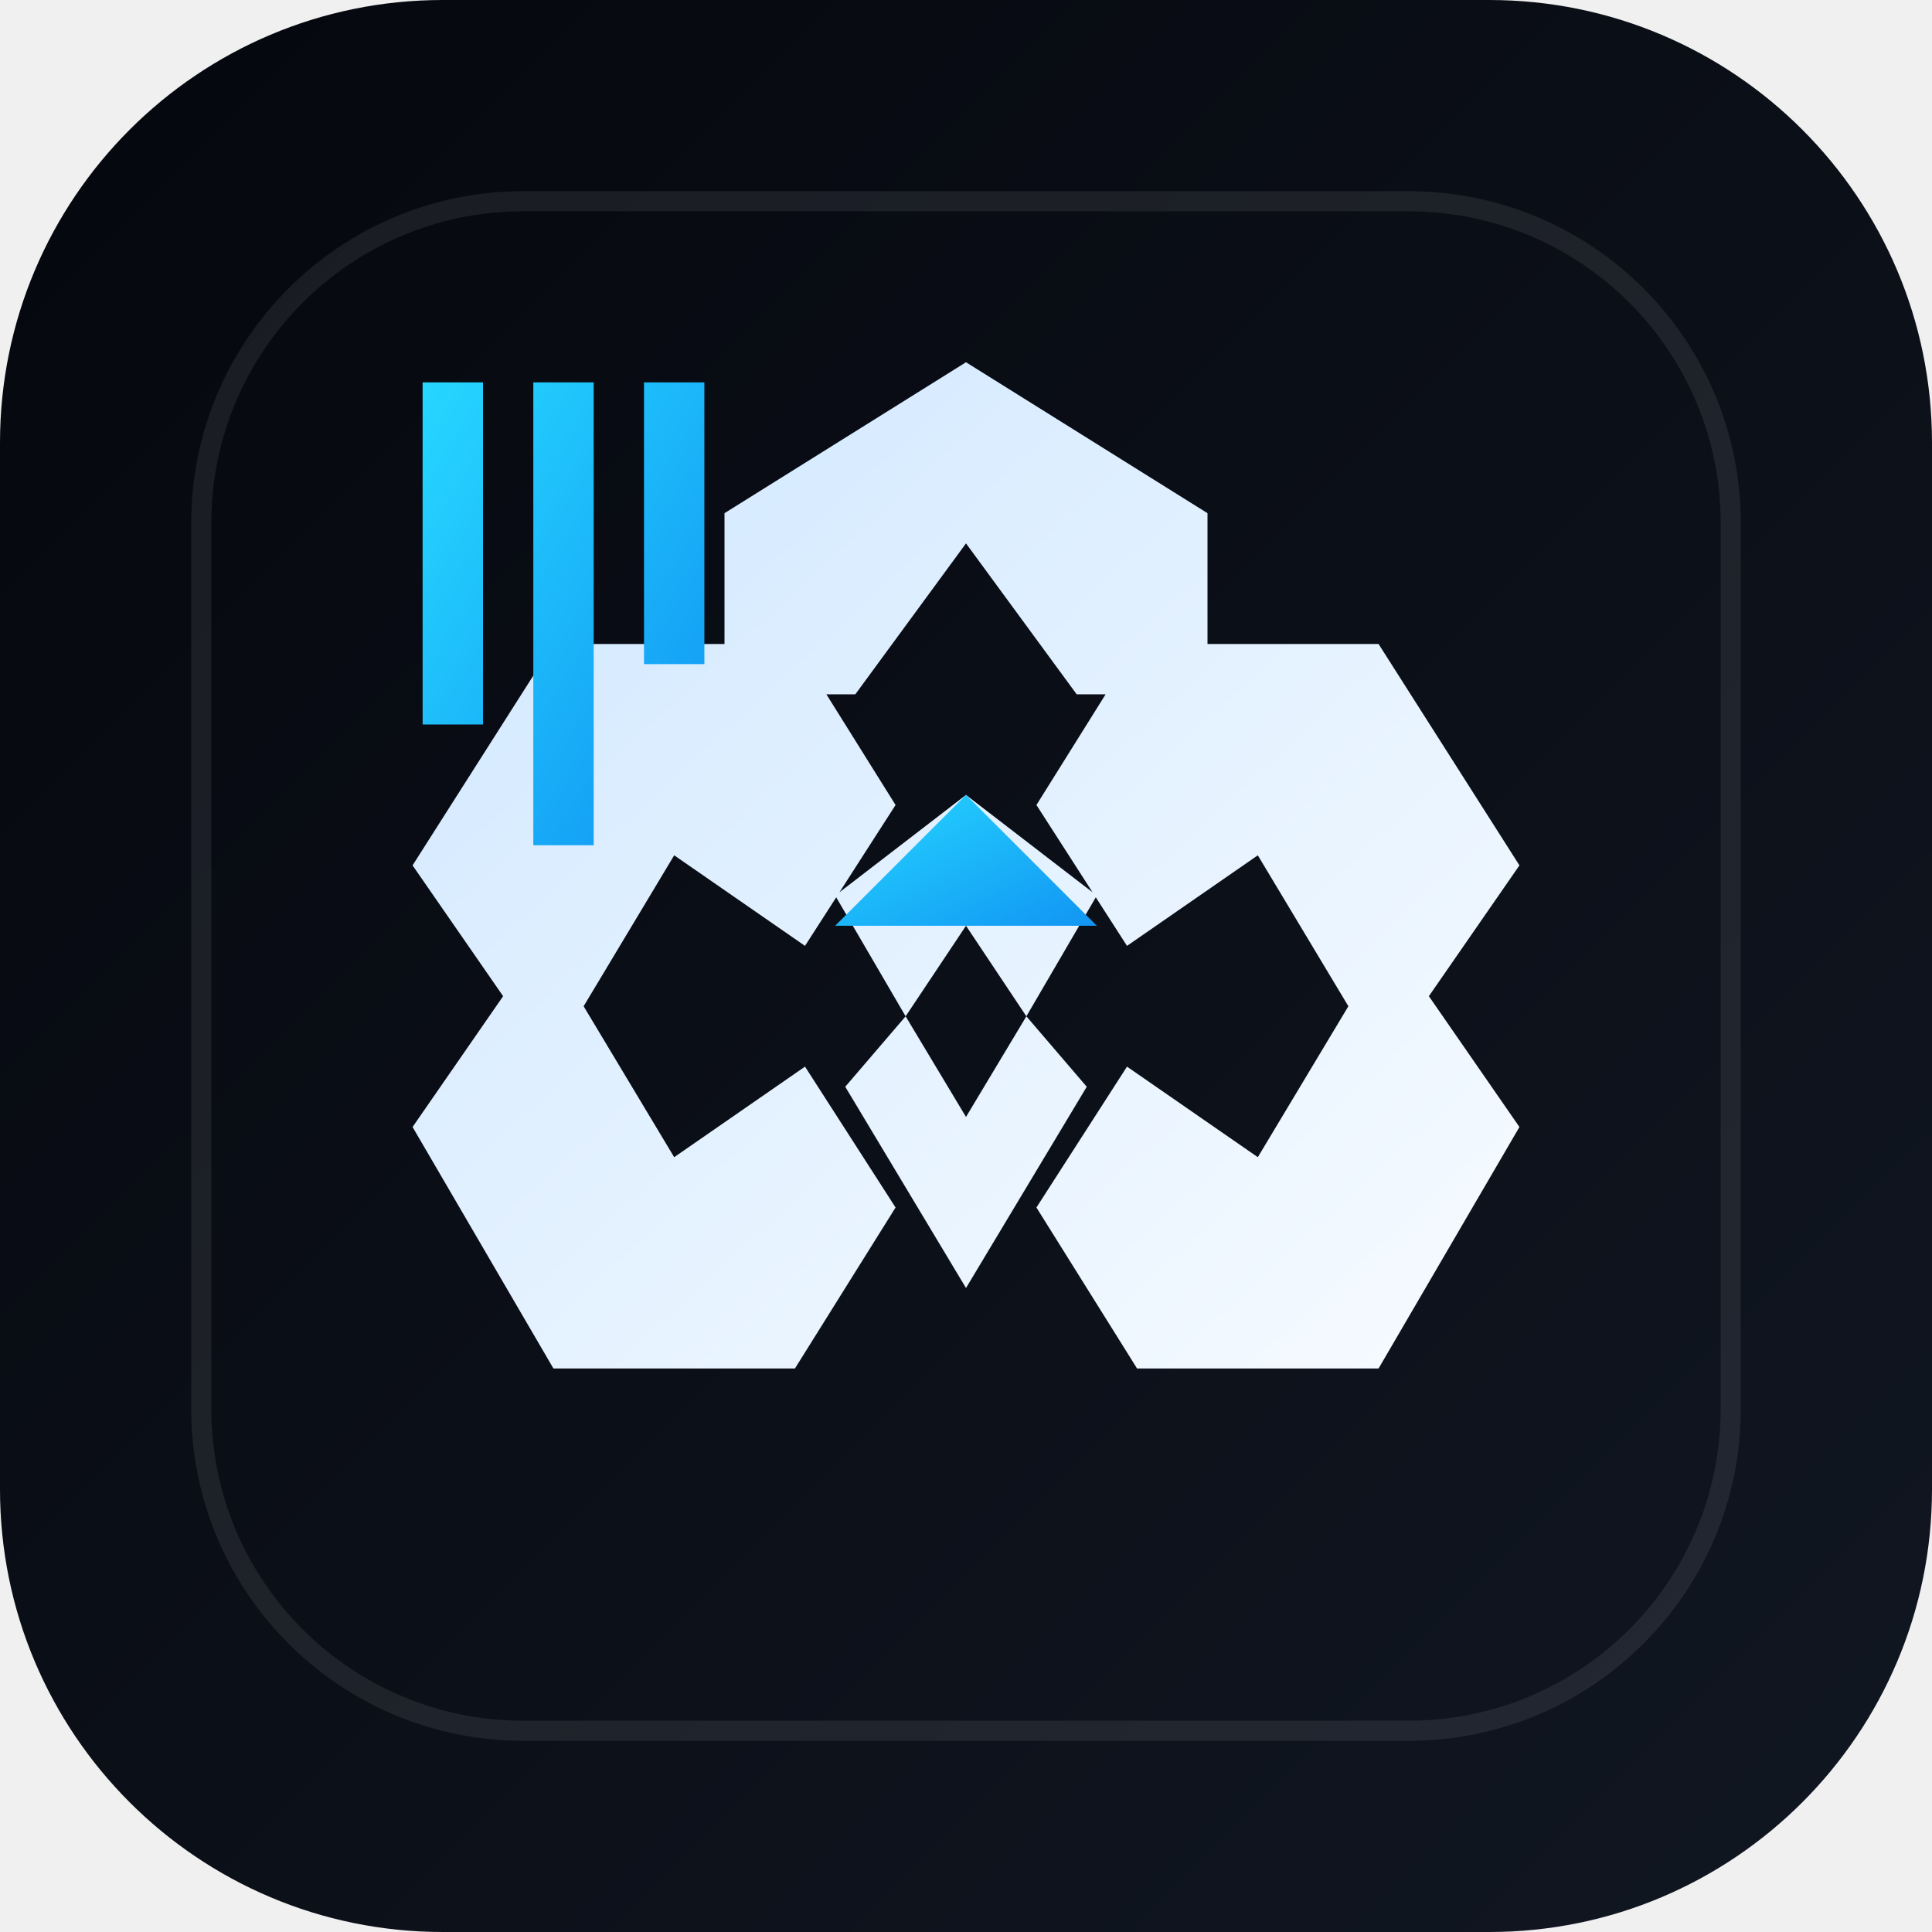
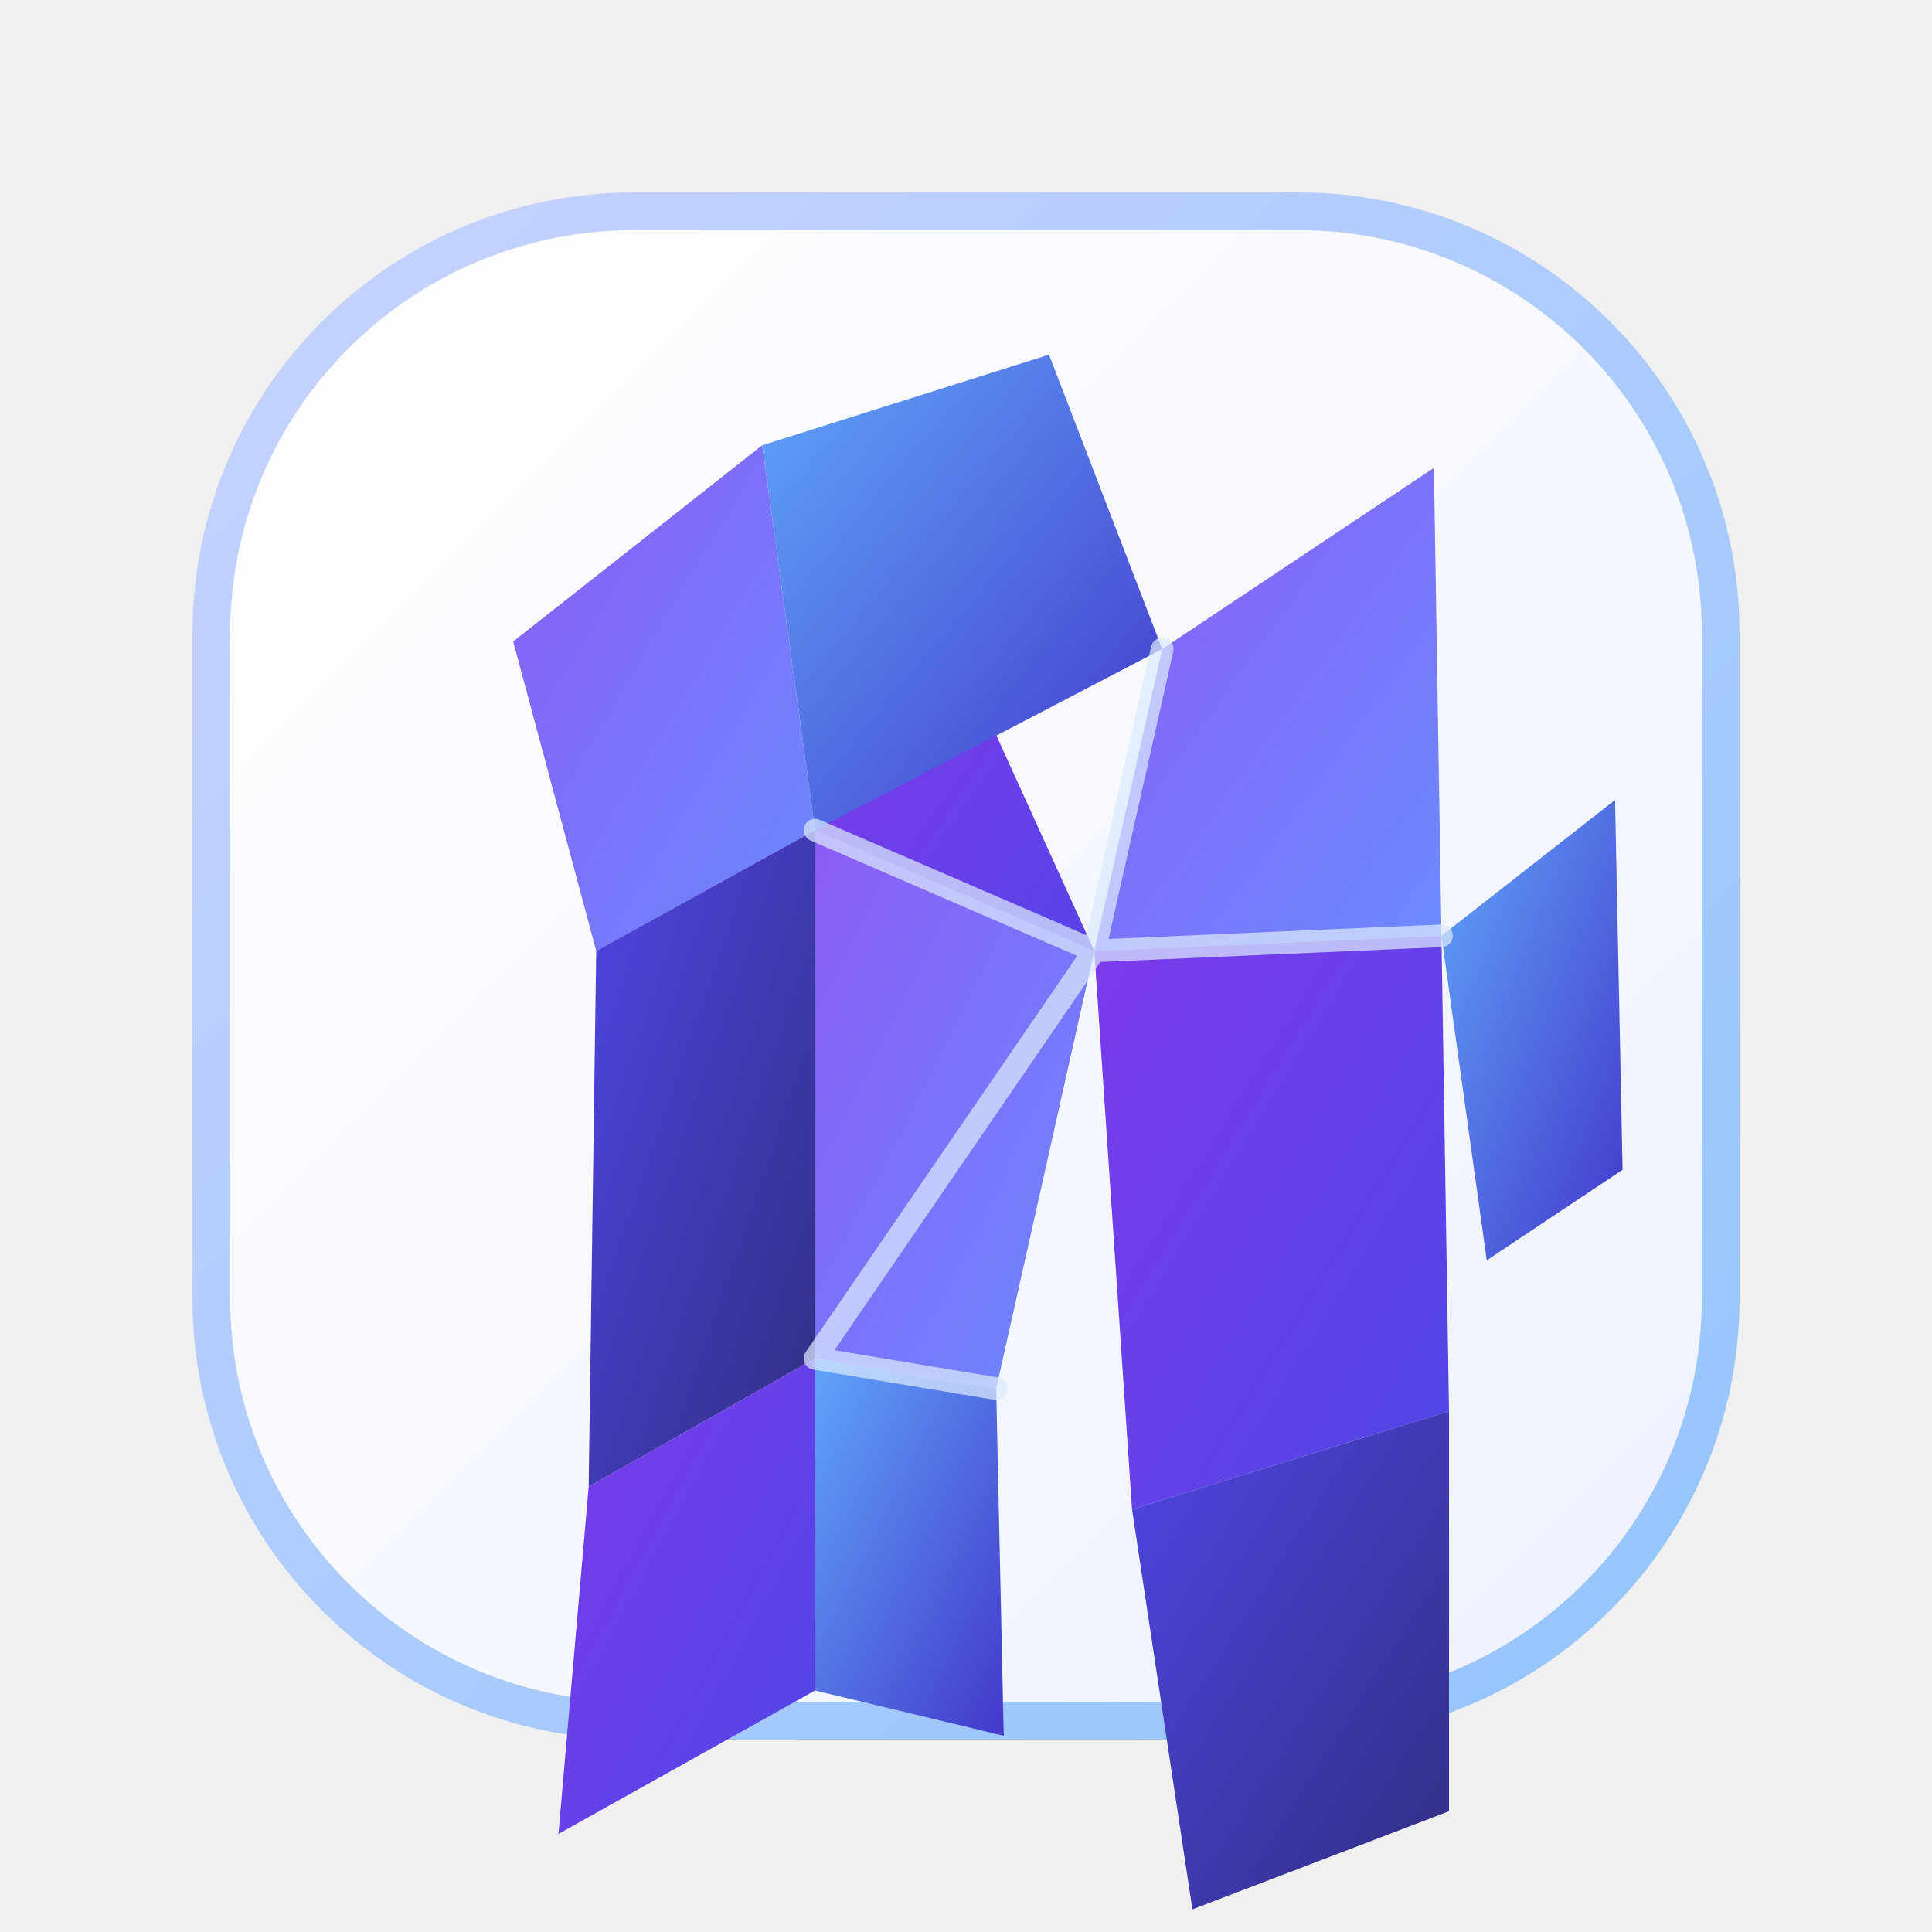
- <svg xmlns="http://www.w3.org/2000/svg" width="192" height="192" viewBox="0 0 192 192">
+ <svg xmlns="http://www.w3.org/2000/svg" width="192" height="192" viewBox="0 0 512 512">
  <defs>
-     <linearGradient id="shell192" x1="0%" y1="0%" x2="100%" y2="100%">
-       <stop offset="0%" stop-color="#05070d" />
-       <stop offset="100%" stop-color="#111722" />
+     <linearGradient id="tileFill192" x1="0%" y1="0%" x2="100%" y2="100%">
+       <stop offset="0%" stop-color="#ffffff" />
+       <stop offset="100%" stop-color="#eef2ff" />
    </linearGradient>
-     <linearGradient id="line192" x1="0%" y1="0%" x2="100%" y2="100%">
-       <stop offset="0%" stop-color="#cfe7ff" />
-       <stop offset="100%" stop-color="#f7fbff" />
+     <linearGradient id="tileEdge192" x1="0%" y1="0%" x2="100%" y2="100%">
+       <stop offset="0%" stop-color="#c7d2fe" />
+       <stop offset="100%" stop-color="#93c5fd" />
    </linearGradient>
-     <linearGradient id="accent192" x1="0%" y1="0%" x2="100%" y2="100%">
-       <stop offset="0%" stop-color="#26d7ff" />
-       <stop offset="100%" stop-color="#1195f3" />
+     <linearGradient id="facetA192" x1="0%" y1="0%" x2="100%" y2="100%">
+       <stop offset="0%" stop-color="#8b5cf6" />
+       <stop offset="100%" stop-color="#6b8aff" />
+     </linearGradient>
+     <linearGradient id="facetB192" x1="0%" y1="0%" x2="100%" y2="100%">
+       <stop offset="0%" stop-color="#7c3aed" />
+       <stop offset="100%" stop-color="#4f46e5" />
+     </linearGradient>
+     <linearGradient id="facetC192" x1="0%" y1="0%" x2="100%" y2="100%">
+       <stop offset="0%" stop-color="#60a5fa" />
+       <stop offset="100%" stop-color="#4338ca" />
+     </linearGradient>
+     <linearGradient id="facetD192" x1="0%" y1="0%" x2="100%" y2="100%">
+       <stop offset="0%" stop-color="#4f46e5" />
+       <stop offset="100%" stop-color="#312e81" />
    </linearGradient>
  </defs>
-   <rect width="192" height="192" rx="44" fill="url(#shell192)" />
-   <rect x="20" y="20" width="152" height="152" rx="32" fill="none" stroke="#ffffff" stroke-opacity=".08" stroke-width="2" />
-   <path d="M96 36 120 51 120 69 107 69 96 54 85 69 72 69 72 51Z        M55 64 79 64 89 80 80 94 67 85 58 100 67 115 80 106 89 120 79 136 55 136 41 112 50 99 41 86Z        M137 64 151 86 142 99 151 112 137 136 113 136 103 120 112 106 125 115 134 100 125 85 112 94 103 80 113 64Z        M83 89 96 79 109 89 102 101 96 92 90 101Z        M84 108 96 128 108 108 102 101 96 111 90 101Z" fill="url(#line192)" />
-   <path d="M96 79 109 92 83 92Z" fill="url(#accent192)" />
-   <path d="M42 38h6v34h-6zm11 0h6v46h-6zm11 0h6v28h-6z" fill="url(#accent192)" />
+   <rect x="56" y="56" width="400" height="400" rx="112" fill="url(#tileFill192)" stroke="url(#tileEdge192)" stroke-width="10" />
+   <g transform="translate(96 76)">
+     <polygon points="40,94 106,42 120,144 62,176" fill="url(#facetA192)" />
+     <polygon points="120,144 164,110 194,176 142,220" fill="url(#facetB192)" />
+     <polygon points="106,42 182,18 212,96 120,144" fill="url(#facetC192)" />
+     <polygon points="212,96 284,48 286,172 194,176" fill="url(#facetA192)" />
+     <polygon points="62,176 120,144 120,284 60,318" fill="url(#facetD192)" />
+     <polygon points="120,144 194,176 168,292 120,284" fill="url(#facetA192)" />
+     <polygon points="194,176 286,172 288,298 204,324" fill="url(#facetB192)" />
+     <polygon points="60,318 120,284 120,372 52,410" fill="url(#facetB192)" />
+     <polygon points="120,284 168,292 170,384 120,372" fill="url(#facetC192)" />
+     <polygon points="204,324 288,298 288,404 220,430" fill="url(#facetD192)" />
+     <polygon points="286,172 332,136 334,234 298,258" fill="url(#facetC192)" />
+     <path d="M120 144L194 176M120 284L194 176M120 284L168 292M212 96L194 176M286 172L194 176" fill="none" stroke="#dbeafe" stroke-opacity=".72" stroke-width="6" stroke-linecap="round" />
+   </g>
</svg>
